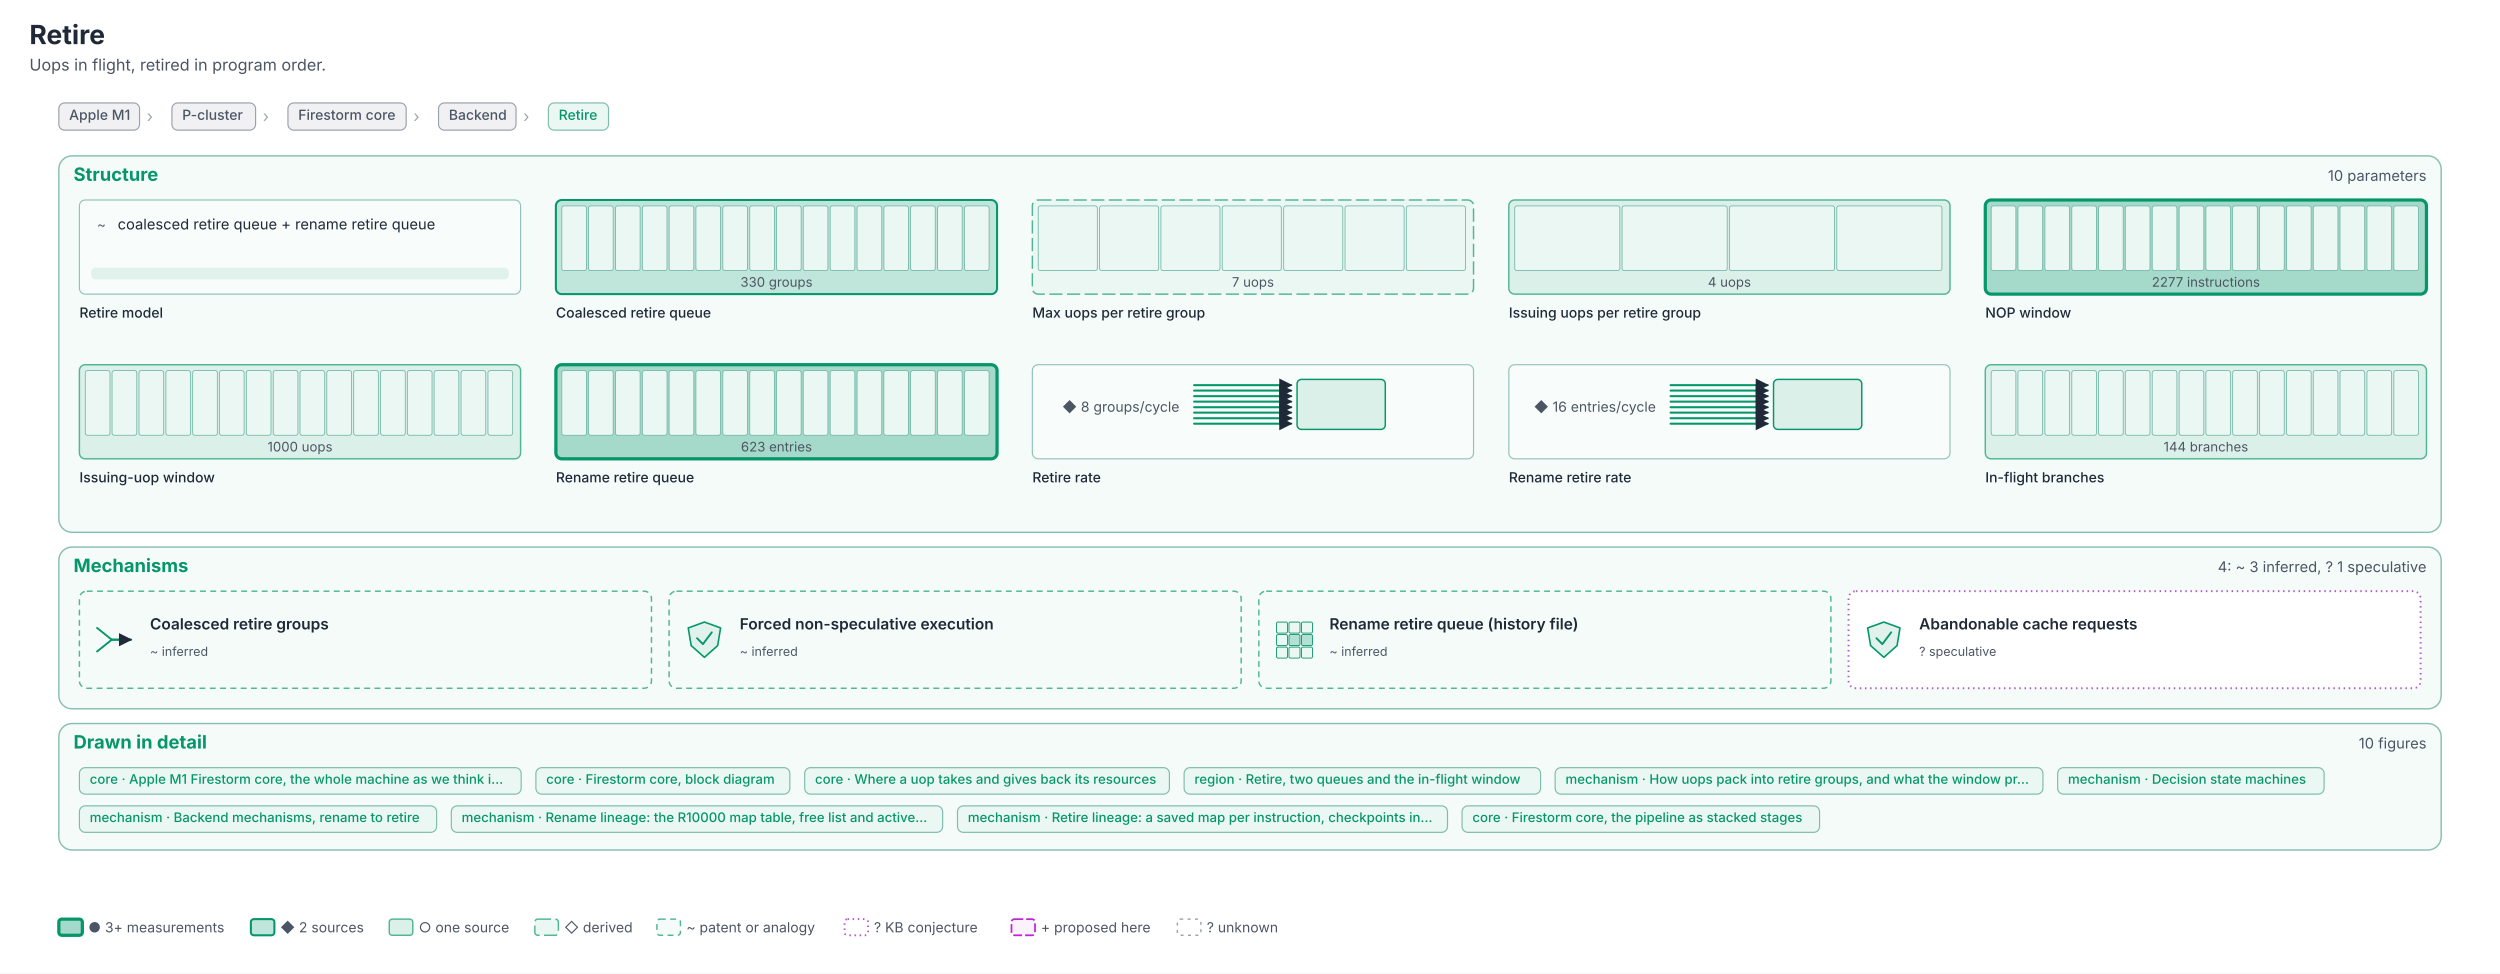
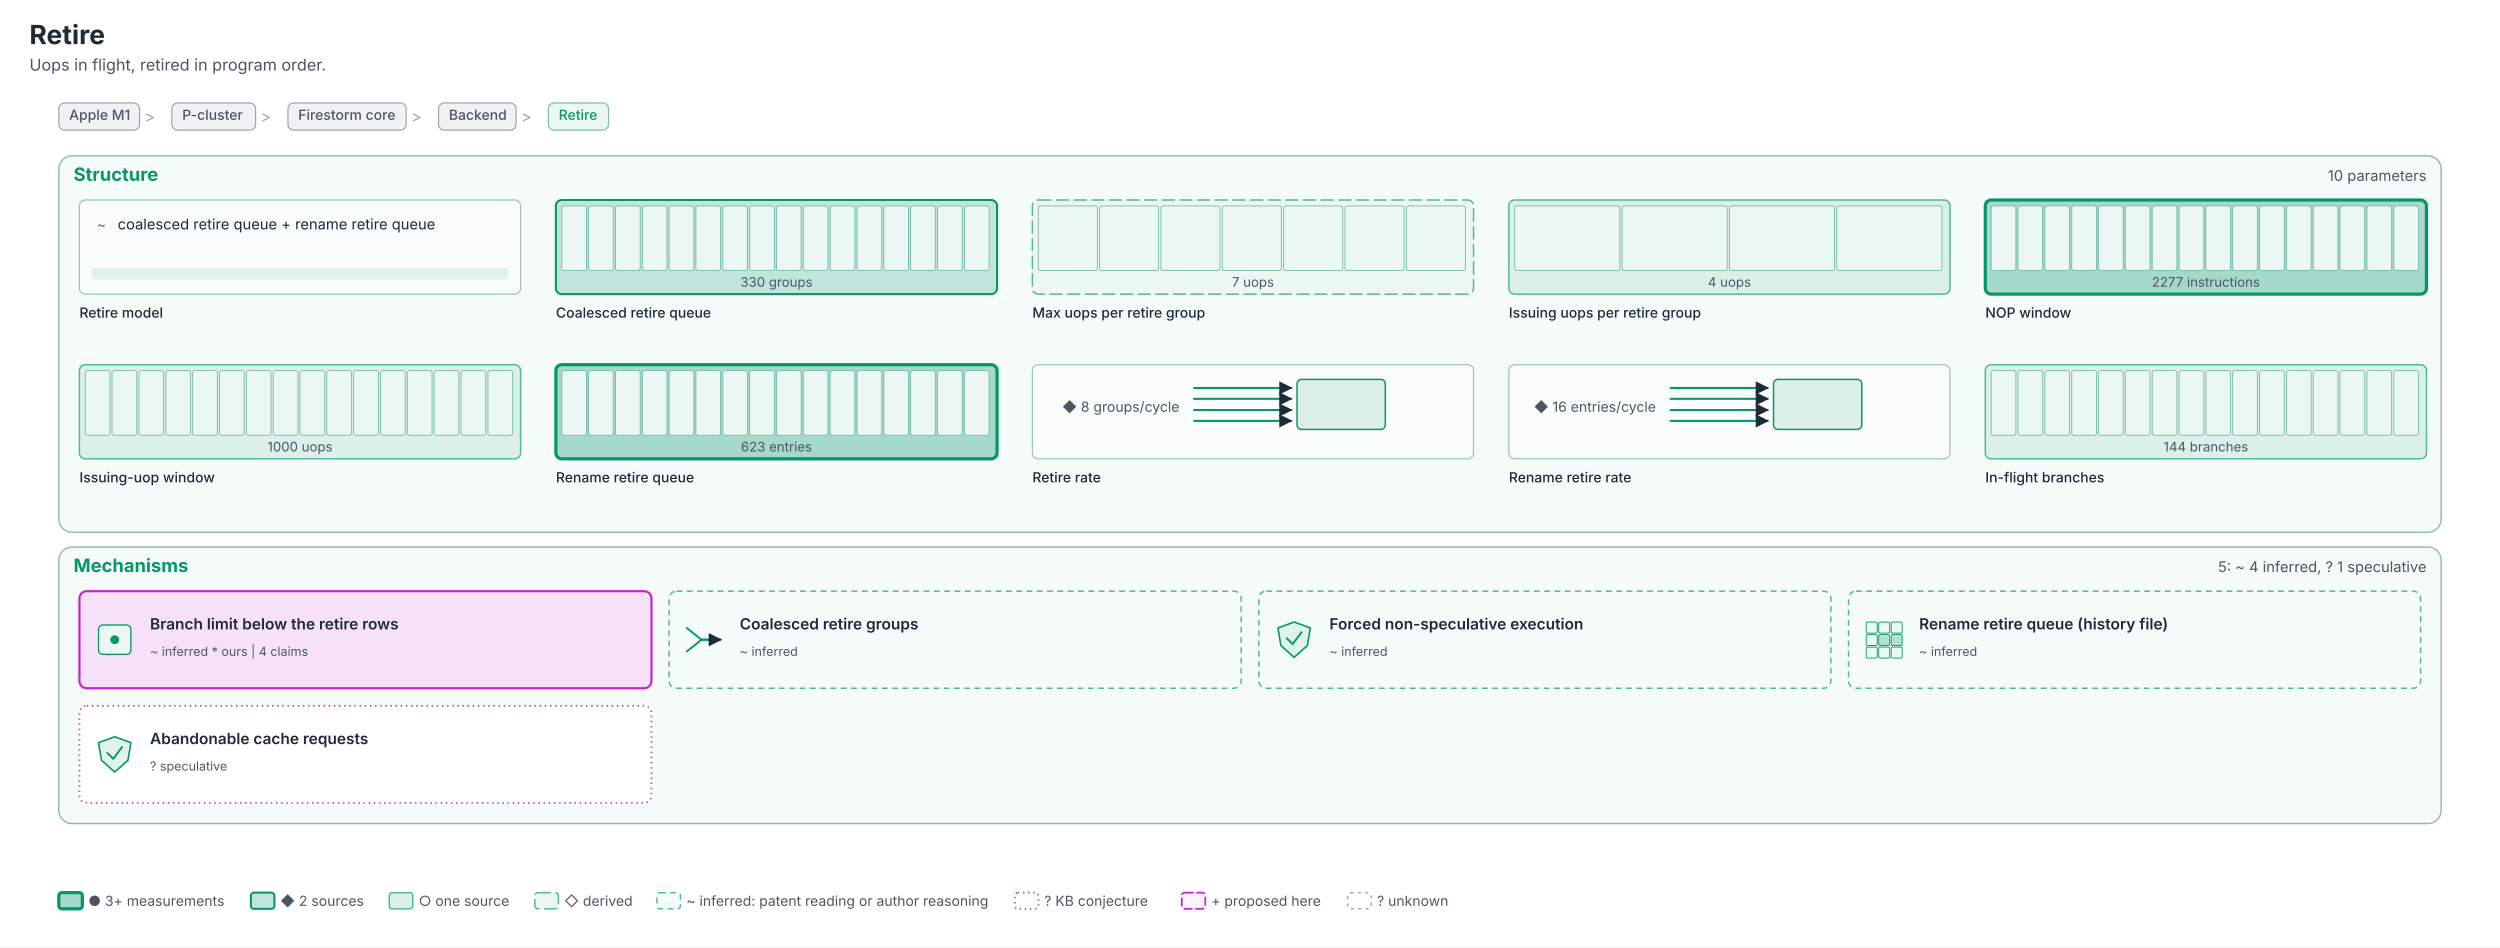
- <svg xmlns="http://www.w3.org/2000/svg" viewBox="0 0 1700 662" width="1700" height="662" role="img" aria-label="Retire" font-family="Inter, 'Helvetica Neue', Arial, sans-serif" data-kinds="structure">
+ <svg xmlns="http://www.w3.org/2000/svg" viewBox="0 0 1700 644" width="1700" height="644" role="img" aria-label="Retire" font-family="Inter, 'Helvetica Neue', Arial, sans-serif" data-kinds="structure">
  <defs>
    <marker id="arrow" viewBox="0 0 10 10" refX="9" refY="5" markerWidth="9" markerHeight="9" markerUnits="userSpaceOnUse" orient="auto-start-reverse">
      <path d="M0,0 L10,5 L0,10 z" fill="#1f2937" />
    </marker>
    <marker id="arrowrev" viewBox="0 0 10 10" refX="1" refY="5" markerWidth="9" markerHeight="9" markerUnits="userSpaceOnUse" orient="auto-start-reverse">
      <path d="M10,0 L0,5 L10,10 z" fill="#1f2937" />
    </marker>
  </defs>
-   <rect x="0" y="0" width="1700" height="662" fill="#ffffff" />
+   <rect x="0" y="0" width="1700" height="644" fill="#ffffff" />
  <text x="20" y="30" font-family="Inter, 'Helvetica Neue', Arial, sans-serif" font-size="18" font-weight="700" fill="#1f2937">Retire</text>
  <text x="20" y="48" font-family="Inter, 'Helvetica Neue', Arial, sans-serif" font-size="11" fill="#4b5563">Uops in flight, retired in program order.</text>
  <rect x="40.0" y="106.0" width="1620.0" height="256.0" rx="9" fill="#f5fbf9" stroke="#8abfb3" stroke-width="1" />
  <text x="50.0" y="123.0" font-family="Inter, 'Helvetica Neue', Arial, sans-serif" font-size="12.5" font-weight="700" fill="#059669" text-anchor="start">Structure</text>
  <text x="1650.0" y="123.0" font-family="Inter, 'Helvetica Neue', Arial, sans-serif" font-size="10" font-weight="400" fill="#4b5563" text-anchor="end">10 parameters</text>
-   <rect x="40.0" y="372.0" width="1620.0" height="110.0" rx="9" fill="#f5fbf9" stroke="#8abfb3" stroke-width="1" />
+   <rect x="40.0" y="372.0" width="1620.0" height="188.0" rx="9" fill="#f5fbf9" stroke="#8abfb3" stroke-width="1" />
  <text x="50.0" y="389.0" font-family="Inter, 'Helvetica Neue', Arial, sans-serif" font-size="12.5" font-weight="700" fill="#059669" text-anchor="start">Mechanisms</text>
-   <text x="1650.0" y="389.0" font-family="Inter, 'Helvetica Neue', Arial, sans-serif" font-size="10" font-weight="400" fill="#4b5563" text-anchor="end">4: ~ 3 inferred, ? 1 speculative</text>
-   <rect x="40.0" y="492.0" width="1620.0" height="86.0" rx="9" fill="#f5fbf9" stroke="#8abfb3" stroke-width="1" />
-   <text x="50.0" y="509.0" font-family="Inter, 'Helvetica Neue', Arial, sans-serif" font-size="12.5" font-weight="700" fill="#059669" text-anchor="start">Drawn in detail</text>
-   <text x="1650.0" y="509.0" font-family="Inter, 'Helvetica Neue', Arial, sans-serif" font-size="10" font-weight="400" fill="#4b5563" text-anchor="end">10 figures</text>
+   <text x="1650.0" y="389.0" font-family="Inter, 'Helvetica Neue', Arial, sans-serif" font-size="10" font-weight="400" fill="#4b5563" text-anchor="end">5: ~ 4 inferred, ? 1 speculative</text>
  <rect x="40.0" y="70.0" width="54.9" height="18.5" rx="4" fill="#f1f1f3" stroke="#9ba2ab" stroke-width="0.8" />
  <rect x="116.9" y="70.0" width="56.9" height="18.5" rx="4" fill="#f1f1f3" stroke="#9ba2ab" stroke-width="0.8" />
  <rect x="195.8" y="70.0" width="80.4" height="18.5" rx="4" fill="#f1f1f3" stroke="#9ba2ab" stroke-width="0.8" />
  <rect x="298.2" y="70.0" width="52.7" height="18.5" rx="4" fill="#f1f1f3" stroke="#9ba2ab" stroke-width="0.8" />
  <rect x="372.9" y="70.0" width="40.9" height="18.5" rx="4" fill="#ebf7f3" stroke="#7fbcad" stroke-width="0.8" />
  <rect x="54.0" y="136.0" width="300.0" height="64.0" rx="4" fill="#f8fcfa" stroke="#94c2b9" stroke-width="0.8" />
  <rect x="62.0" y="182.0" width="284.0" height="8.0" rx="3" fill="#e1f2ed" stroke="none" stroke-width="1" />
  <rect x="378.0" y="136.0" width="300.0" height="64.0" rx="4" fill="#c0e5da" stroke="#059669" stroke-width="1.4" />
  <rect x="382.0" y="140.0" width="16.8" height="44.0" rx="1.5" fill="#ebf7f3" stroke="#75b9a8" stroke-width="0.6" />
  <rect x="400.2" y="140.0" width="16.8" height="44.0" rx="1.5" fill="#ebf7f3" stroke="#75b9a8" stroke-width="0.6" />
  <rect x="418.5" y="140.0" width="16.8" height="44.0" rx="1.5" fill="#ebf7f3" stroke="#75b9a8" stroke-width="0.6" />
  <rect x="436.8" y="140.0" width="16.8" height="44.0" rx="1.5" fill="#ebf7f3" stroke="#75b9a8" stroke-width="0.6" />
  <rect x="455.0" y="140.0" width="16.8" height="44.0" rx="1.5" fill="#ebf7f3" stroke="#75b9a8" stroke-width="0.6" />
  <rect x="473.2" y="140.0" width="16.8" height="44.0" rx="1.5" fill="#ebf7f3" stroke="#75b9a8" stroke-width="0.6" />
  <rect x="491.5" y="140.0" width="16.8" height="44.0" rx="1.5" fill="#ebf7f3" stroke="#75b9a8" stroke-width="0.6" />
  <rect x="509.8" y="140.0" width="16.8" height="44.0" rx="1.5" fill="#ebf7f3" stroke="#75b9a8" stroke-width="0.6" />
  <rect x="528.0" y="140.0" width="16.8" height="44.0" rx="1.5" fill="#ebf7f3" stroke="#75b9a8" stroke-width="0.6" />
  <rect x="546.2" y="140.0" width="16.8" height="44.0" rx="1.5" fill="#ebf7f3" stroke="#75b9a8" stroke-width="0.6" />
  <rect x="564.5" y="140.0" width="16.8" height="44.0" rx="1.5" fill="#ebf7f3" stroke="#75b9a8" stroke-width="0.6" />
  <rect x="582.8" y="140.0" width="16.8" height="44.0" rx="1.5" fill="#ebf7f3" stroke="#75b9a8" stroke-width="0.6" />
  <rect x="601.0" y="140.0" width="16.8" height="44.0" rx="1.5" fill="#ebf7f3" stroke="#75b9a8" stroke-width="0.6" />
  <rect x="619.2" y="140.0" width="16.8" height="44.0" rx="1.5" fill="#ebf7f3" stroke="#75b9a8" stroke-width="0.6" />
  <rect x="637.5" y="140.0" width="16.8" height="44.0" rx="1.5" fill="#ebf7f3" stroke="#75b9a8" stroke-width="0.6" />
  <rect x="655.8" y="140.0" width="16.8" height="44.0" rx="1.5" fill="#ebf7f3" stroke="#75b9a8" stroke-width="0.6" />
  <rect x="702.0" y="136.0" width="300.0" height="64.0" rx="4" fill="#ebf7f3" stroke="#50b696" stroke-width="1" stroke-dasharray="9 3" />
  <rect x="706.0" y="140.0" width="40.2" height="44.0" rx="1.5" fill="#ebf7f3" stroke="#75b9a8" stroke-width="0.6" />
  <rect x="747.7" y="140.0" width="40.2" height="44.0" rx="1.5" fill="#ebf7f3" stroke="#75b9a8" stroke-width="0.6" />
  <rect x="789.4" y="140.0" width="40.2" height="44.0" rx="1.5" fill="#ebf7f3" stroke="#75b9a8" stroke-width="0.6" />
  <rect x="831.1" y="140.0" width="40.2" height="44.0" rx="1.5" fill="#ebf7f3" stroke="#75b9a8" stroke-width="0.6" />
  <rect x="872.9" y="140.0" width="40.2" height="44.0" rx="1.5" fill="#ebf7f3" stroke="#75b9a8" stroke-width="0.6" />
  <rect x="914.6" y="140.0" width="40.2" height="44.0" rx="1.5" fill="#ebf7f3" stroke="#75b9a8" stroke-width="0.6" />
  <rect x="956.3" y="140.0" width="40.2" height="44.0" rx="1.5" fill="#ebf7f3" stroke="#75b9a8" stroke-width="0.6" />
  <rect x="1026.0" y="136.0" width="300.0" height="64.0" rx="4" fill="#dcf0ea" stroke="#50b696" stroke-width="1" />
  <rect x="1030.0" y="140.0" width="71.5" height="44.0" rx="1.5" fill="#ebf7f3" stroke="#75b9a8" stroke-width="0.6" />
  <rect x="1103.0" y="140.0" width="71.5" height="44.0" rx="1.5" fill="#ebf7f3" stroke="#75b9a8" stroke-width="0.6" />
  <rect x="1176.0" y="140.0" width="71.5" height="44.0" rx="1.5" fill="#ebf7f3" stroke="#75b9a8" stroke-width="0.6" />
  <rect x="1249.0" y="140.0" width="71.5" height="44.0" rx="1.5" fill="#ebf7f3" stroke="#75b9a8" stroke-width="0.6" />
  <rect x="1350.0" y="136.0" width="300.0" height="64.0" rx="4" fill="#a5d9c9" stroke="#059669" stroke-width="2.2" />
  <rect x="1354.0" y="140.0" width="16.8" height="44.0" rx="1.5" fill="#ebf7f3" stroke="#75b9a8" stroke-width="0.6" />
  <rect x="1372.2" y="140.0" width="16.8" height="44.0" rx="1.5" fill="#ebf7f3" stroke="#75b9a8" stroke-width="0.6" />
  <rect x="1390.5" y="140.0" width="16.8" height="44.0" rx="1.5" fill="#ebf7f3" stroke="#75b9a8" stroke-width="0.6" />
  <rect x="1408.8" y="140.0" width="16.8" height="44.0" rx="1.5" fill="#ebf7f3" stroke="#75b9a8" stroke-width="0.6" />
  <rect x="1427.0" y="140.0" width="16.8" height="44.0" rx="1.5" fill="#ebf7f3" stroke="#75b9a8" stroke-width="0.6" />
  <rect x="1445.2" y="140.0" width="16.8" height="44.0" rx="1.5" fill="#ebf7f3" stroke="#75b9a8" stroke-width="0.6" />
  <rect x="1463.5" y="140.0" width="16.8" height="44.0" rx="1.5" fill="#ebf7f3" stroke="#75b9a8" stroke-width="0.6" />
  <rect x="1481.8" y="140.0" width="16.8" height="44.0" rx="1.5" fill="#ebf7f3" stroke="#75b9a8" stroke-width="0.6" />
  <rect x="1500.0" y="140.0" width="16.8" height="44.0" rx="1.5" fill="#ebf7f3" stroke="#75b9a8" stroke-width="0.6" />
  <rect x="1518.2" y="140.0" width="16.8" height="44.0" rx="1.5" fill="#ebf7f3" stroke="#75b9a8" stroke-width="0.6" />
  <rect x="1536.5" y="140.0" width="16.8" height="44.0" rx="1.5" fill="#ebf7f3" stroke="#75b9a8" stroke-width="0.6" />
  <rect x="1554.8" y="140.0" width="16.8" height="44.0" rx="1.5" fill="#ebf7f3" stroke="#75b9a8" stroke-width="0.6" />
  <rect x="1573.0" y="140.0" width="16.8" height="44.0" rx="1.5" fill="#ebf7f3" stroke="#75b9a8" stroke-width="0.6" />
  <rect x="1591.2" y="140.0" width="16.8" height="44.0" rx="1.5" fill="#ebf7f3" stroke="#75b9a8" stroke-width="0.6" />
  <rect x="1609.5" y="140.0" width="16.8" height="44.0" rx="1.5" fill="#ebf7f3" stroke="#75b9a8" stroke-width="0.6" />
  <rect x="1627.8" y="140.0" width="16.8" height="44.0" rx="1.5" fill="#ebf7f3" stroke="#75b9a8" stroke-width="0.6" />
  <rect x="54.0" y="248.0" width="300.0" height="64.0" rx="4" fill="#dcf0ea" stroke="#50b696" stroke-width="1" />
  <rect x="58.0" y="252.0" width="16.8" height="44.0" rx="1.5" fill="#ebf7f3" stroke="#75b9a8" stroke-width="0.6" />
  <rect x="76.2" y="252.0" width="16.8" height="44.0" rx="1.5" fill="#ebf7f3" stroke="#75b9a8" stroke-width="0.6" />
  <rect x="94.5" y="252.0" width="16.8" height="44.0" rx="1.5" fill="#ebf7f3" stroke="#75b9a8" stroke-width="0.6" />
  <rect x="112.8" y="252.0" width="16.8" height="44.0" rx="1.5" fill="#ebf7f3" stroke="#75b9a8" stroke-width="0.6" />
  <rect x="131.0" y="252.0" width="16.8" height="44.0" rx="1.5" fill="#ebf7f3" stroke="#75b9a8" stroke-width="0.6" />
  <rect x="149.2" y="252.0" width="16.8" height="44.0" rx="1.5" fill="#ebf7f3" stroke="#75b9a8" stroke-width="0.6" />
  <rect x="167.5" y="252.0" width="16.8" height="44.0" rx="1.5" fill="#ebf7f3" stroke="#75b9a8" stroke-width="0.6" />
  <rect x="185.8" y="252.0" width="16.8" height="44.0" rx="1.5" fill="#ebf7f3" stroke="#75b9a8" stroke-width="0.6" />
  <rect x="204.0" y="252.0" width="16.8" height="44.0" rx="1.5" fill="#ebf7f3" stroke="#75b9a8" stroke-width="0.6" />
  <rect x="222.2" y="252.0" width="16.8" height="44.0" rx="1.5" fill="#ebf7f3" stroke="#75b9a8" stroke-width="0.6" />
  <rect x="240.5" y="252.0" width="16.8" height="44.0" rx="1.5" fill="#ebf7f3" stroke="#75b9a8" stroke-width="0.6" />
  <rect x="258.8" y="252.0" width="16.8" height="44.0" rx="1.5" fill="#ebf7f3" stroke="#75b9a8" stroke-width="0.6" />
  <rect x="277.0" y="252.0" width="16.8" height="44.0" rx="1.5" fill="#ebf7f3" stroke="#75b9a8" stroke-width="0.6" />
  <rect x="295.2" y="252.0" width="16.8" height="44.0" rx="1.5" fill="#ebf7f3" stroke="#75b9a8" stroke-width="0.6" />
  <rect x="313.5" y="252.0" width="16.8" height="44.0" rx="1.5" fill="#ebf7f3" stroke="#75b9a8" stroke-width="0.6" />
  <rect x="331.8" y="252.0" width="16.8" height="44.0" rx="1.5" fill="#ebf7f3" stroke="#75b9a8" stroke-width="0.6" />
  <rect x="378.0" y="248.0" width="300.0" height="64.0" rx="4" fill="#a5d9c9" stroke="#059669" stroke-width="2.2" />
  <rect x="382.0" y="252.0" width="16.8" height="44.0" rx="1.5" fill="#ebf7f3" stroke="#75b9a8" stroke-width="0.6" />
  <rect x="400.2" y="252.0" width="16.8" height="44.0" rx="1.5" fill="#ebf7f3" stroke="#75b9a8" stroke-width="0.6" />
  <rect x="418.5" y="252.0" width="16.8" height="44.0" rx="1.5" fill="#ebf7f3" stroke="#75b9a8" stroke-width="0.6" />
  <rect x="436.8" y="252.0" width="16.8" height="44.0" rx="1.5" fill="#ebf7f3" stroke="#75b9a8" stroke-width="0.6" />
  <rect x="455.0" y="252.0" width="16.8" height="44.0" rx="1.5" fill="#ebf7f3" stroke="#75b9a8" stroke-width="0.6" />
  <rect x="473.2" y="252.0" width="16.8" height="44.0" rx="1.5" fill="#ebf7f3" stroke="#75b9a8" stroke-width="0.6" />
  <rect x="491.5" y="252.0" width="16.8" height="44.0" rx="1.5" fill="#ebf7f3" stroke="#75b9a8" stroke-width="0.6" />
  <rect x="509.8" y="252.0" width="16.8" height="44.0" rx="1.5" fill="#ebf7f3" stroke="#75b9a8" stroke-width="0.6" />
  <rect x="528.0" y="252.0" width="16.8" height="44.0" rx="1.5" fill="#ebf7f3" stroke="#75b9a8" stroke-width="0.6" />
  <rect x="546.2" y="252.0" width="16.8" height="44.0" rx="1.5" fill="#ebf7f3" stroke="#75b9a8" stroke-width="0.6" />
  <rect x="564.5" y="252.0" width="16.8" height="44.0" rx="1.5" fill="#ebf7f3" stroke="#75b9a8" stroke-width="0.6" />
  <rect x="582.8" y="252.0" width="16.8" height="44.0" rx="1.5" fill="#ebf7f3" stroke="#75b9a8" stroke-width="0.6" />
  <rect x="601.0" y="252.0" width="16.8" height="44.0" rx="1.5" fill="#ebf7f3" stroke="#75b9a8" stroke-width="0.6" />
  <rect x="619.2" y="252.0" width="16.8" height="44.0" rx="1.5" fill="#ebf7f3" stroke="#75b9a8" stroke-width="0.6" />
  <rect x="637.5" y="252.0" width="16.8" height="44.0" rx="1.5" fill="#ebf7f3" stroke="#75b9a8" stroke-width="0.6" />
  <rect x="655.8" y="252.0" width="16.8" height="44.0" rx="1.5" fill="#ebf7f3" stroke="#75b9a8" stroke-width="0.6" />
  <rect x="702.0" y="248.0" width="300.0" height="64.0" rx="4" fill="#f8fcfa" stroke="#94c2b9" stroke-width="0.8" />
  <rect x="882.0" y="258.0" width="60.0" height="34.0" rx="3" fill="#dcf0ea" stroke="#059669" stroke-width="1" />
-   <polyline points="812.0,261.9 878.0,261.9" fill="none" stroke="#059669" stroke-width="1.4" marker-end="url(#arrow)" stroke-linejoin="round" stroke-linecap="round" />
-   <polyline points="812.0,265.6 878.0,265.6" fill="none" stroke="#059669" stroke-width="1.4" marker-end="url(#arrow)" stroke-linejoin="round" stroke-linecap="round" />
-   <polyline points="812.0,269.4 878.0,269.4" fill="none" stroke="#059669" stroke-width="1.4" marker-end="url(#arrow)" stroke-linejoin="round" stroke-linecap="round" />
-   <polyline points="812.0,273.1 878.0,273.1" fill="none" stroke="#059669" stroke-width="1.4" marker-end="url(#arrow)" stroke-linejoin="round" stroke-linecap="round" />
-   <polyline points="812.0,276.9 878.0,276.9" fill="none" stroke="#059669" stroke-width="1.4" marker-end="url(#arrow)" stroke-linejoin="round" stroke-linecap="round" />
-   <polyline points="812.0,280.6 878.0,280.6" fill="none" stroke="#059669" stroke-width="1.4" marker-end="url(#arrow)" stroke-linejoin="round" stroke-linecap="round" />
-   <polyline points="812.0,284.4 878.0,284.4" fill="none" stroke="#059669" stroke-width="1.4" marker-end="url(#arrow)" stroke-linejoin="round" stroke-linecap="round" />
-   <polyline points="812.0,288.1 878.0,288.1" fill="none" stroke="#059669" stroke-width="1.4" marker-end="url(#arrow)" stroke-linejoin="round" stroke-linecap="round" />
+   <polyline points="812.0,263.8 878.0,263.8" fill="none" stroke="#059669" stroke-width="1.4" marker-end="url(#arrow)" stroke-linejoin="round" stroke-linecap="round" />
+   <polyline points="812.0,271.2 878.0,271.2" fill="none" stroke="#059669" stroke-width="1.4" marker-end="url(#arrow)" stroke-linejoin="round" stroke-linecap="round" />
+   <polyline points="812.0,278.8 878.0,278.8" fill="none" stroke="#059669" stroke-width="1.4" marker-end="url(#arrow)" stroke-linejoin="round" stroke-linecap="round" />
+   <polyline points="812.0,286.2 878.0,286.2" fill="none" stroke="#059669" stroke-width="1.4" marker-end="url(#arrow)" stroke-linejoin="round" stroke-linecap="round" />
  <rect x="1026.0" y="248.0" width="300.0" height="64.0" rx="4" fill="#f8fcfa" stroke="#94c2b9" stroke-width="0.8" />
  <rect x="1206.0" y="258.0" width="60.0" height="34.0" rx="3" fill="#dcf0ea" stroke="#059669" stroke-width="1" />
-   <polyline points="1136.0,261.9 1202.0,261.9" fill="none" stroke="#059669" stroke-width="1.4" marker-end="url(#arrow)" stroke-linejoin="round" stroke-linecap="round" />
-   <polyline points="1136.0,265.6 1202.0,265.6" fill="none" stroke="#059669" stroke-width="1.4" marker-end="url(#arrow)" stroke-linejoin="round" stroke-linecap="round" />
-   <polyline points="1136.0,269.4 1202.0,269.4" fill="none" stroke="#059669" stroke-width="1.4" marker-end="url(#arrow)" stroke-linejoin="round" stroke-linecap="round" />
-   <polyline points="1136.0,273.1 1202.0,273.1" fill="none" stroke="#059669" stroke-width="1.4" marker-end="url(#arrow)" stroke-linejoin="round" stroke-linecap="round" />
-   <polyline points="1136.0,276.9 1202.0,276.9" fill="none" stroke="#059669" stroke-width="1.4" marker-end="url(#arrow)" stroke-linejoin="round" stroke-linecap="round" />
-   <polyline points="1136.0,280.6 1202.0,280.6" fill="none" stroke="#059669" stroke-width="1.4" marker-end="url(#arrow)" stroke-linejoin="round" stroke-linecap="round" />
-   <polyline points="1136.0,284.4 1202.0,284.4" fill="none" stroke="#059669" stroke-width="1.4" marker-end="url(#arrow)" stroke-linejoin="round" stroke-linecap="round" />
-   <polyline points="1136.0,288.1 1202.0,288.1" fill="none" stroke="#059669" stroke-width="1.4" marker-end="url(#arrow)" stroke-linejoin="round" stroke-linecap="round" />
+   <polyline points="1136.0,263.8 1202.0,263.8" fill="none" stroke="#059669" stroke-width="1.4" marker-end="url(#arrow)" stroke-linejoin="round" stroke-linecap="round" />
+   <polyline points="1136.0,271.2 1202.0,271.2" fill="none" stroke="#059669" stroke-width="1.4" marker-end="url(#arrow)" stroke-linejoin="round" stroke-linecap="round" />
+   <polyline points="1136.0,278.8 1202.0,278.8" fill="none" stroke="#059669" stroke-width="1.4" marker-end="url(#arrow)" stroke-linejoin="round" stroke-linecap="round" />
+   <polyline points="1136.0,286.2 1202.0,286.2" fill="none" stroke="#059669" stroke-width="1.4" marker-end="url(#arrow)" stroke-linejoin="round" stroke-linecap="round" />
  <rect x="1350.0" y="248.0" width="300.0" height="64.0" rx="4" fill="#dcf0ea" stroke="#50b696" stroke-width="1" />
  <rect x="1354.0" y="252.0" width="16.8" height="44.0" rx="1.5" fill="#ebf7f3" stroke="#75b9a8" stroke-width="0.6" />
  <rect x="1372.2" y="252.0" width="16.8" height="44.0" rx="1.5" fill="#ebf7f3" stroke="#75b9a8" stroke-width="0.6" />
  <rect x="1390.5" y="252.0" width="16.8" height="44.0" rx="1.5" fill="#ebf7f3" stroke="#75b9a8" stroke-width="0.6" />
  <rect x="1408.8" y="252.0" width="16.8" height="44.0" rx="1.5" fill="#ebf7f3" stroke="#75b9a8" stroke-width="0.6" />
  <rect x="1427.0" y="252.0" width="16.8" height="44.0" rx="1.5" fill="#ebf7f3" stroke="#75b9a8" stroke-width="0.6" />
  <rect x="1445.2" y="252.0" width="16.8" height="44.0" rx="1.5" fill="#ebf7f3" stroke="#75b9a8" stroke-width="0.6" />
  <rect x="1463.5" y="252.0" width="16.8" height="44.0" rx="1.5" fill="#ebf7f3" stroke="#75b9a8" stroke-width="0.6" />
  <rect x="1481.8" y="252.0" width="16.8" height="44.0" rx="1.5" fill="#ebf7f3" stroke="#75b9a8" stroke-width="0.6" />
  <rect x="1500.0" y="252.0" width="16.8" height="44.0" rx="1.5" fill="#ebf7f3" stroke="#75b9a8" stroke-width="0.6" />
  <rect x="1518.2" y="252.0" width="16.8" height="44.0" rx="1.5" fill="#ebf7f3" stroke="#75b9a8" stroke-width="0.6" />
  <rect x="1536.5" y="252.0" width="16.8" height="44.0" rx="1.5" fill="#ebf7f3" stroke="#75b9a8" stroke-width="0.6" />
  <rect x="1554.8" y="252.0" width="16.8" height="44.0" rx="1.5" fill="#ebf7f3" stroke="#75b9a8" stroke-width="0.6" />
  <rect x="1573.0" y="252.0" width="16.8" height="44.0" rx="1.5" fill="#ebf7f3" stroke="#75b9a8" stroke-width="0.6" />
  <rect x="1591.2" y="252.0" width="16.8" height="44.0" rx="1.5" fill="#ebf7f3" stroke="#75b9a8" stroke-width="0.6" />
  <rect x="1609.5" y="252.0" width="16.8" height="44.0" rx="1.5" fill="#ebf7f3" stroke="#75b9a8" stroke-width="0.6" />
  <rect x="1627.8" y="252.0" width="16.8" height="44.0" rx="1.5" fill="#ebf7f3" stroke="#75b9a8" stroke-width="0.6" />
-   <rect x="54.0" y="402.0" width="389.0" height="66.0" rx="5" fill="#f5fbf9" stroke="#50b696" stroke-width="1" stroke-dasharray="4 3" />
-   <polyline points="66.0,427.0 76.0,435.0" fill="none" stroke="#059669" stroke-width="1.3" stroke-linejoin="round" stroke-linecap="round" />
-   <polyline points="66.0,443.0 76.0,435.0" fill="none" stroke="#059669" stroke-width="1.3" stroke-linejoin="round" stroke-linecap="round" />
-   <polyline points="76.0,435.0 89.0,435.0" fill="none" stroke="#059669" stroke-width="1.6" marker-end="url(#arrow)" stroke-linejoin="round" stroke-linecap="round" />
+   <rect x="54.0" y="402.0" width="389.0" height="66.0" rx="5" fill="#f6e1f9" stroke="#c026d3" stroke-width="1.5" />
+   <rect x="67.0" y="425.0" width="22.0" height="20.0" rx="3" fill="#ebf7f3" stroke="#059669" stroke-width="0.9" />
+   <circle cx="78.0" cy="435.0" r="3" fill="#059669" stroke="none" stroke-width="1" />
  <rect x="455.0" y="402.0" width="389.0" height="66.0" rx="5" fill="#f5fbf9" stroke="#50b696" stroke-width="1" stroke-dasharray="4 3" />
-   <polygon points="479.0,423.0 490.0,427.0 488.0,439.0 479.0,447.0 470.0,439.0 468.0,427.0" fill="#e1f2ed" stroke="#059669" stroke-width="1.1" stroke-linejoin="round" stroke-linecap="round" />
-   <polyline points="474.0,434.0 478.0,438.0 484.0,430.0" fill="none" stroke="#059669" stroke-width="1.3" stroke-linejoin="round" stroke-linecap="round" />
+   <polyline points="467.0,427.0 477.0,435.0" fill="none" stroke="#059669" stroke-width="1.3" stroke-linejoin="round" stroke-linecap="round" />
+   <polyline points="467.0,443.0 477.0,435.0" fill="none" stroke="#059669" stroke-width="1.3" stroke-linejoin="round" stroke-linecap="round" />
+   <polyline points="477.0,435.0 490.0,435.0" fill="none" stroke="#059669" stroke-width="1.6" marker-end="url(#arrow)" stroke-linejoin="round" stroke-linecap="round" />
  <rect x="856.0" y="402.0" width="389.0" height="66.0" rx="5" fill="#f5fbf9" stroke="#50b696" stroke-width="1" stroke-dasharray="4 3" />
-   <rect x="868.0" y="423.0" width="7.5" height="7.5" rx="1" fill="#ebf7f3" stroke="#059669" stroke-width="0.6" />
-   <rect x="876.5" y="423.0" width="7.5" height="7.5" rx="1" fill="#ebf7f3" stroke="#059669" stroke-width="0.6" />
-   <rect x="885.0" y="423.0" width="7.5" height="7.5" rx="1" fill="#ebf7f3" stroke="#059669" stroke-width="0.6" />
-   <rect x="868.0" y="431.5" width="7.5" height="7.5" rx="1" fill="#ebf7f3" stroke="#059669" stroke-width="0.6" />
-   <rect x="876.5" y="431.5" width="7.5" height="7.5" rx="1" fill="#b4e0d2" stroke="#059669" stroke-width="0.6" />
-   <rect x="885.0" y="431.5" width="7.5" height="7.5" rx="1" fill="#b4e0d2" stroke="#059669" stroke-width="0.6" />
-   <rect x="868.0" y="440.0" width="7.5" height="7.5" rx="1" fill="#ebf7f3" stroke="#059669" stroke-width="0.6" />
-   <rect x="876.5" y="440.0" width="7.5" height="7.5" rx="1" fill="#ebf7f3" stroke="#059669" stroke-width="0.6" />
-   <rect x="885.0" y="440.0" width="7.5" height="7.5" rx="1" fill="#ebf7f3" stroke="#059669" stroke-width="0.6" />
-   <rect x="1257.0" y="402.0" width="389.0" height="66.0" rx="5" fill="#ffffff" stroke="#b258c5" stroke-width="1.3" stroke-dasharray="1 2.5" />
-   <polygon points="1281.0,423.0 1292.0,427.0 1290.0,439.0 1281.0,447.0 1272.0,439.0 1270.0,427.0" fill="#e1f2ed" stroke="#059669" stroke-width="1.1" stroke-linejoin="round" stroke-linecap="round" />
-   <polyline points="1276.0,434.0 1280.0,438.0 1286.0,430.0" fill="none" stroke="#059669" stroke-width="1.3" stroke-linejoin="round" stroke-linecap="round" />
-   <rect x="54.0" y="522.0" width="300.4" height="18.0" rx="4" fill="#ebf7f3" stroke="#7fbcad" stroke-width="0.8" />
-   <rect x="364.4" y="522.0" width="172.7" height="18.0" rx="4" fill="#ebf7f3" stroke="#7fbcad" stroke-width="0.8" />
-   <rect x="547.2" y="522.0" width="248.0" height="18.0" rx="4" fill="#ebf7f3" stroke="#7fbcad" stroke-width="0.8" />
-   <rect x="805.2" y="522.0" width="242.4" height="18.0" rx="4" fill="#ebf7f3" stroke="#7fbcad" stroke-width="0.8" />
-   <rect x="1057.5" y="522.0" width="331.7" height="18.0" rx="4" fill="#ebf7f3" stroke="#7fbcad" stroke-width="0.8" />
-   <rect x="1399.2" y="522.0" width="181.2" height="18.0" rx="4" fill="#ebf7f3" stroke="#7fbcad" stroke-width="0.8" />
-   <rect x="54.0" y="548.0" width="242.9" height="18.0" rx="4" fill="#ebf7f3" stroke="#7fbcad" stroke-width="0.8" />
-   <rect x="306.9" y="548.0" width="334.1" height="18.0" rx="4" fill="#ebf7f3" stroke="#7fbcad" stroke-width="0.8" />
-   <rect x="651.1" y="548.0" width="333.2" height="18.0" rx="4" fill="#ebf7f3" stroke="#7fbcad" stroke-width="0.8" />
-   <rect x="994.2" y="548.0" width="243.1" height="18.0" rx="4" fill="#ebf7f3" stroke="#7fbcad" stroke-width="0.8" />
+   <polygon points="880.0,423.0 891.0,427.0 889.0,439.0 880.0,447.0 871.0,439.0 869.0,427.0" fill="#e1f2ed" stroke="#059669" stroke-width="1.1" stroke-linejoin="round" stroke-linecap="round" />
+   <polyline points="875.0,434.0 879.0,438.0 885.0,430.0" fill="none" stroke="#059669" stroke-width="1.3" stroke-linejoin="round" stroke-linecap="round" />
+   <rect x="1257.0" y="402.0" width="389.0" height="66.0" rx="5" fill="#f5fbf9" stroke="#50b696" stroke-width="1" stroke-dasharray="4 3" />
+   <rect x="1269.0" y="423.0" width="7.5" height="7.5" rx="1" fill="#ebf7f3" stroke="#059669" stroke-width="0.6" />
+   <rect x="1277.5" y="423.0" width="7.5" height="7.5" rx="1" fill="#ebf7f3" stroke="#059669" stroke-width="0.6" />
+   <rect x="1286.0" y="423.0" width="7.5" height="7.5" rx="1" fill="#ebf7f3" stroke="#059669" stroke-width="0.6" />
+   <rect x="1269.0" y="431.5" width="7.5" height="7.5" rx="1" fill="#ebf7f3" stroke="#059669" stroke-width="0.6" />
+   <rect x="1277.5" y="431.5" width="7.5" height="7.5" rx="1" fill="#b4e0d2" stroke="#059669" stroke-width="0.6" />
+   <rect x="1286.0" y="431.5" width="7.5" height="7.5" rx="1" fill="#b4e0d2" stroke="#059669" stroke-width="0.6" />
+   <rect x="1269.0" y="440.0" width="7.5" height="7.5" rx="1" fill="#ebf7f3" stroke="#059669" stroke-width="0.6" />
+   <rect x="1277.5" y="440.0" width="7.5" height="7.5" rx="1" fill="#ebf7f3" stroke="#059669" stroke-width="0.6" />
+   <rect x="1286.0" y="440.0" width="7.5" height="7.5" rx="1" fill="#ebf7f3" stroke="#059669" stroke-width="0.6" />
+   <rect x="54.0" y="480.0" width="389.0" height="66.0" rx="5" fill="#ffffff" stroke="#b258c5" stroke-width="1.3" stroke-dasharray="1 2.5" />
+   <polygon points="78.0,501.0 89.0,505.0 87.0,517.0 78.0,525.0 69.0,517.0 67.0,505.0" fill="#e1f2ed" stroke="#059669" stroke-width="1.1" stroke-linejoin="round" stroke-linecap="round" />
+   <polyline points="73.0,512.0 77.0,516.0 83.0,508.0" fill="none" stroke="#059669" stroke-width="1.3" stroke-linejoin="round" stroke-linecap="round" />
  <text x="47.0" y="81.5" font-family="Inter, 'Helvetica Neue', Arial, sans-serif" font-size="9.5" font-weight="500" fill="#4b5563" text-anchor="start">Apple M1</text>
-   <text x="101.9" y="83.0" font-family="Inter, 'Helvetica Neue', Arial, sans-serif" font-size="11" font-weight="400" fill="#9ca3af" text-anchor="middle">›</text>
+   <text x="101.9" y="83.0" font-family="Inter, 'Helvetica Neue', Arial, sans-serif" font-size="11" font-weight="400" fill="#9ca3af" text-anchor="middle">&gt;</text>
  <text x="123.9" y="81.5" font-family="Inter, 'Helvetica Neue', Arial, sans-serif" font-size="9.5" font-weight="500" fill="#4b5563" text-anchor="start">P-cluster</text>
-   <text x="180.8" y="83.0" font-family="Inter, 'Helvetica Neue', Arial, sans-serif" font-size="11" font-weight="400" fill="#9ca3af" text-anchor="middle">›</text>
+   <text x="180.8" y="83.0" font-family="Inter, 'Helvetica Neue', Arial, sans-serif" font-size="11" font-weight="400" fill="#9ca3af" text-anchor="middle">&gt;</text>
  <text x="202.8" y="81.5" font-family="Inter, 'Helvetica Neue', Arial, sans-serif" font-size="9.5" font-weight="500" fill="#4b5563" text-anchor="start">Firestorm core</text>
-   <text x="283.2" y="83.0" font-family="Inter, 'Helvetica Neue', Arial, sans-serif" font-size="11" font-weight="400" fill="#9ca3af" text-anchor="middle">›</text>
+   <text x="283.2" y="83.0" font-family="Inter, 'Helvetica Neue', Arial, sans-serif" font-size="11" font-weight="400" fill="#9ca3af" text-anchor="middle">&gt;</text>
  <text x="305.2" y="81.5" font-family="Inter, 'Helvetica Neue', Arial, sans-serif" font-size="9.5" font-weight="500" fill="#4b5563" text-anchor="start">Backend</text>
-   <text x="357.9" y="83.0" font-family="Inter, 'Helvetica Neue', Arial, sans-serif" font-size="11" font-weight="400" fill="#9ca3af" text-anchor="middle">›</text>
+   <text x="357.9" y="83.0" font-family="Inter, 'Helvetica Neue', Arial, sans-serif" font-size="11" font-weight="400" fill="#9ca3af" text-anchor="middle">&gt;</text>
  <text x="379.9" y="81.5" font-family="Inter, 'Helvetica Neue', Arial, sans-serif" font-size="9.5" font-weight="500" fill="#059669" text-anchor="start">Retire</text>
  <text x="66.0" y="156.0" font-family="Inter, 'Helvetica Neue', Arial, sans-serif" font-size="9" font-weight="400" fill="#4b5563" text-anchor="start">~</text>
  <text x="80.0" y="156.0" font-family="Inter, 'Helvetica Neue', Arial, sans-serif" font-size="10" font-weight="400" fill="#1f2937" text-anchor="start">coalesced retire queue + rename retire queue</text>
  <text x="54.0" y="216.0" font-family="Inter, 'Helvetica Neue', Arial, sans-serif" font-size="9.5" font-weight="500" fill="#1f2937" text-anchor="start">Retire model</text>
  <text x="528.0" y="195.0" font-family="Inter, 'Helvetica Neue', Arial, sans-serif" font-size="9" font-weight="400" fill="#4b5563" text-anchor="middle">330 groups</text>
  <text x="378.0" y="216.0" font-family="Inter, 'Helvetica Neue', Arial, sans-serif" font-size="9.5" font-weight="500" fill="#1f2937" text-anchor="start">Coalesced retire queue</text>
  <text x="852.0" y="195.0" font-family="Inter, 'Helvetica Neue', Arial, sans-serif" font-size="9" font-weight="400" fill="#4b5563" text-anchor="middle">7 uops</text>
  <text x="702.0" y="216.0" font-family="Inter, 'Helvetica Neue', Arial, sans-serif" font-size="9.5" font-weight="500" fill="#1f2937" text-anchor="start">Max uops per retire group</text>
  <text x="1176.0" y="195.0" font-family="Inter, 'Helvetica Neue', Arial, sans-serif" font-size="9" font-weight="400" fill="#4b5563" text-anchor="middle">4 uops</text>
  <text x="1026.0" y="216.0" font-family="Inter, 'Helvetica Neue', Arial, sans-serif" font-size="9.5" font-weight="500" fill="#1f2937" text-anchor="start">Issuing uops per retire group</text>
  <text x="1500.0" y="195.0" font-family="Inter, 'Helvetica Neue', Arial, sans-serif" font-size="9" font-weight="400" fill="#4b5563" text-anchor="middle">2277 instructions</text>
  <text x="1350.0" y="216.0" font-family="Inter, 'Helvetica Neue', Arial, sans-serif" font-size="9.5" font-weight="500" fill="#1f2937" text-anchor="start">NOP window</text>
  <text x="204.0" y="307.0" font-family="Inter, 'Helvetica Neue', Arial, sans-serif" font-size="9" font-weight="400" fill="#4b5563" text-anchor="middle">1000 uops</text>
  <text x="54.0" y="328.0" font-family="Inter, 'Helvetica Neue', Arial, sans-serif" font-size="9.5" font-weight="500" fill="#1f2937" text-anchor="start">Issuing-uop window</text>
  <text x="528.0" y="307.0" font-family="Inter, 'Helvetica Neue', Arial, sans-serif" font-size="9" font-weight="400" fill="#4b5563" text-anchor="middle">623 entries</text>
  <text x="378.0" y="328.0" font-family="Inter, 'Helvetica Neue', Arial, sans-serif" font-size="9.5" font-weight="500" fill="#1f2937" text-anchor="start">Rename retire queue</text>
  <text x="802.0" y="280.0" font-family="Inter, 'Helvetica Neue', Arial, sans-serif" font-size="9.5" font-weight="400" fill="#4b5563" text-anchor="end">◆ 8 groups/cycle</text>
  <text x="702.0" y="328.0" font-family="Inter, 'Helvetica Neue', Arial, sans-serif" font-size="9.5" font-weight="500" fill="#1f2937" text-anchor="start">Retire rate</text>
  <text x="1126.0" y="280.0" font-family="Inter, 'Helvetica Neue', Arial, sans-serif" font-size="9.5" font-weight="400" fill="#4b5563" text-anchor="end">◆ 16 entries/cycle</text>
  <text x="1026.0" y="328.0" font-family="Inter, 'Helvetica Neue', Arial, sans-serif" font-size="9.5" font-weight="500" fill="#1f2937" text-anchor="start">Rename retire rate</text>
  <text x="1500.0" y="307.0" font-family="Inter, 'Helvetica Neue', Arial, sans-serif" font-size="9" font-weight="400" fill="#4b5563" text-anchor="middle">144 branches</text>
  <text x="1350.0" y="328.0" font-family="Inter, 'Helvetica Neue', Arial, sans-serif" font-size="9.5" font-weight="500" fill="#1f2937" text-anchor="start">In-flight branches</text>
-   <text x="102.0" y="428.0" font-family="Inter, 'Helvetica Neue', Arial, sans-serif" font-size="10.5" font-weight="600" fill="#1f2937" text-anchor="start">Coalesced retire groups</text>
-   <text x="102.0" y="446.0" font-family="Inter, 'Helvetica Neue', Arial, sans-serif" font-size="8.5" font-weight="400" fill="#4b5563" text-anchor="start">~ inferred</text>
-   <text x="503.0" y="428.0" font-family="Inter, 'Helvetica Neue', Arial, sans-serif" font-size="10.5" font-weight="600" fill="#1f2937" text-anchor="start">Forced non-speculative execution</text>
+   <text x="102.0" y="428.0" font-family="Inter, 'Helvetica Neue', Arial, sans-serif" font-size="10.5" font-weight="600" fill="#1f2937" text-anchor="start">Branch limit below the retire rows</text>
+   <text x="102.0" y="446.0" font-family="Inter, 'Helvetica Neue', Arial, sans-serif" font-size="8.5" font-weight="400" fill="#4b5563" text-anchor="start">~ inferred  * ours  |  4 claims</text>
+   <text x="503.0" y="428.0" font-family="Inter, 'Helvetica Neue', Arial, sans-serif" font-size="10.5" font-weight="600" fill="#1f2937" text-anchor="start">Coalesced retire groups</text>
  <text x="503.0" y="446.0" font-family="Inter, 'Helvetica Neue', Arial, sans-serif" font-size="8.5" font-weight="400" fill="#4b5563" text-anchor="start">~ inferred</text>
-   <text x="904.0" y="428.0" font-family="Inter, 'Helvetica Neue', Arial, sans-serif" font-size="10.5" font-weight="600" fill="#1f2937" text-anchor="start">Rename retire queue (history file)</text>
+   <text x="904.0" y="428.0" font-family="Inter, 'Helvetica Neue', Arial, sans-serif" font-size="10.5" font-weight="600" fill="#1f2937" text-anchor="start">Forced non-speculative execution</text>
  <text x="904.0" y="446.0" font-family="Inter, 'Helvetica Neue', Arial, sans-serif" font-size="8.5" font-weight="400" fill="#4b5563" text-anchor="start">~ inferred</text>
-   <text x="1305.0" y="428.0" font-family="Inter, 'Helvetica Neue', Arial, sans-serif" font-size="10.5" font-weight="600" fill="#1f2937" text-anchor="start">Abandonable cache requests</text>
-   <text x="1305.0" y="446.0" font-family="Inter, 'Helvetica Neue', Arial, sans-serif" font-size="8.5" font-weight="400" fill="#4b5563" text-anchor="start">? speculative</text>
-   <text x="61.0" y="533.0" font-family="Inter, 'Helvetica Neue', Arial, sans-serif" font-size="9" font-weight="500" fill="#059669" text-anchor="start">core · Apple M1 Firestorm core, the whole machine as we think i…</text>
-   <text x="371.4" y="533.0" font-family="Inter, 'Helvetica Neue', Arial, sans-serif" font-size="9" font-weight="500" fill="#059669" text-anchor="start">core · Firestorm core, block diagram</text>
-   <text x="554.2" y="533.0" font-family="Inter, 'Helvetica Neue', Arial, sans-serif" font-size="9" font-weight="500" fill="#059669" text-anchor="start">core · Where a uop takes and gives back its resources</text>
-   <text x="812.2" y="533.0" font-family="Inter, 'Helvetica Neue', Arial, sans-serif" font-size="9" font-weight="500" fill="#059669" text-anchor="start">region · Retire, two queues and the in-flight window</text>
-   <text x="1064.5" y="533.0" font-family="Inter, 'Helvetica Neue', Arial, sans-serif" font-size="9" font-weight="500" fill="#059669" text-anchor="start">mechanism · How uops pack into retire groups, and what the window pr…</text>
-   <text x="1406.2" y="533.0" font-family="Inter, 'Helvetica Neue', Arial, sans-serif" font-size="9" font-weight="500" fill="#059669" text-anchor="start">mechanism · Decision state machines</text>
-   <text x="61.0" y="559.0" font-family="Inter, 'Helvetica Neue', Arial, sans-serif" font-size="9" font-weight="500" fill="#059669" text-anchor="start">mechanism · Backend mechanisms, rename to retire</text>
-   <text x="313.9" y="559.0" font-family="Inter, 'Helvetica Neue', Arial, sans-serif" font-size="9" font-weight="500" fill="#059669" text-anchor="start">mechanism · Rename lineage: the R10000 map table, free list and active…</text>
-   <text x="658.1" y="559.0" font-family="Inter, 'Helvetica Neue', Arial, sans-serif" font-size="9" font-weight="500" fill="#059669" text-anchor="start">mechanism · Retire lineage: a saved map per instruction, checkpoints in…</text>
-   <text x="1001.2" y="559.0" font-family="Inter, 'Helvetica Neue', Arial, sans-serif" font-size="9" font-weight="500" fill="#059669" text-anchor="start">core · Firestorm core, the pipeline as stacked stages</text>
-   <rect x="40.0" y="625.0" width="16.0" height="11.0" rx="2" fill="#a5d9c9" stroke="#059669" stroke-width="2.2" />
-   <text x="60.0" y="634.0" font-family="Inter, 'Helvetica Neue', Arial, sans-serif" font-size="9.5" font-weight="400" fill="#4b5563" text-anchor="start">● 3+ measurements</text>
-   <rect x="170.6" y="625.0" width="16.0" height="11.0" rx="2" fill="#c0e5da" stroke="#059669" stroke-width="1.4" />
-   <text x="190.6" y="634.0" font-family="Inter, 'Helvetica Neue', Arial, sans-serif" font-size="9.5" font-weight="400" fill="#4b5563" text-anchor="start">◆ 2 sources</text>
-   <rect x="264.7" y="625.0" width="16.0" height="11.0" rx="2" fill="#dcf0ea" stroke="#50b696" stroke-width="1" />
-   <text x="284.7" y="634.0" font-family="Inter, 'Helvetica Neue', Arial, sans-serif" font-size="9.5" font-weight="400" fill="#4b5563" text-anchor="start">○ one source</text>
-   <rect x="363.7" y="625.0" width="16.0" height="11.0" rx="2" fill="#ebf7f3" stroke="#50b696" stroke-width="1" stroke-dasharray="9 3" />
-   <text x="383.7" y="634.0" font-family="Inter, 'Helvetica Neue', Arial, sans-serif" font-size="9.5" font-weight="400" fill="#4b5563" text-anchor="start">◇ derived</text>
-   <rect x="446.7" y="625.0" width="16.0" height="11.0" rx="2" fill="#f5fbf9" stroke="#50b696" stroke-width="1" stroke-dasharray="4 3" />
-   <text x="466.7" y="634.0" font-family="Inter, 'Helvetica Neue', Arial, sans-serif" font-size="9.5" font-weight="400" fill="#4b5563" text-anchor="start">~ patent or analogy</text>
-   <rect x="574.3" y="625.0" width="16.0" height="11.0" rx="2" fill="none" stroke="#b258c5" stroke-width="1.3" stroke-dasharray="1 2.5" />
-   <text x="594.3" y="634.0" font-family="Inter, 'Helvetica Neue', Arial, sans-serif" font-size="9.5" font-weight="400" fill="#4b5563" text-anchor="start">? KB conjecture</text>
-   <rect x="687.8" y="625.0" width="16.0" height="11.0" rx="2" fill="#fbf2fc" stroke="#c026d3" stroke-width="1.2" stroke-dasharray="6 2" />
-   <text x="707.8" y="634.0" font-family="Inter, 'Helvetica Neue', Arial, sans-serif" font-size="9.5" font-weight="400" fill="#4b5563" text-anchor="start">+ proposed here</text>
-   <rect x="800.6" y="625.0" width="16.0" height="11.0" rx="2" fill="none" stroke="#9ca3af" stroke-width="1" stroke-dasharray="2 3" />
-   <text x="820.6" y="634.0" font-family="Inter, 'Helvetica Neue', Arial, sans-serif" font-size="9.5" font-weight="400" fill="#4b5563" text-anchor="start">? unknown</text>
+   <text x="1305.0" y="428.0" font-family="Inter, 'Helvetica Neue', Arial, sans-serif" font-size="10.5" font-weight="600" fill="#1f2937" text-anchor="start">Rename retire queue (history file)</text>
+   <text x="1305.0" y="446.0" font-family="Inter, 'Helvetica Neue', Arial, sans-serif" font-size="8.5" font-weight="400" fill="#4b5563" text-anchor="start">~ inferred</text>
+   <text x="102.0" y="506.0" font-family="Inter, 'Helvetica Neue', Arial, sans-serif" font-size="10.5" font-weight="600" fill="#1f2937" text-anchor="start">Abandonable cache requests</text>
+   <text x="102.0" y="524.0" font-family="Inter, 'Helvetica Neue', Arial, sans-serif" font-size="8.5" font-weight="400" fill="#4b5563" text-anchor="start">? speculative</text>
+   <rect x="40.0" y="607.0" width="16.0" height="11.0" rx="2" fill="#a5d9c9" stroke="#059669" stroke-width="2.2" />
+   <text x="60.0" y="616.0" font-family="Inter, 'Helvetica Neue', Arial, sans-serif" font-size="9.5" font-weight="400" fill="#4b5563" text-anchor="start">● 3+ measurements</text>
+   <rect x="170.6" y="607.0" width="16.0" height="11.0" rx="2" fill="#c0e5da" stroke="#059669" stroke-width="1.4" />
+   <text x="190.6" y="616.0" font-family="Inter, 'Helvetica Neue', Arial, sans-serif" font-size="9.5" font-weight="400" fill="#4b5563" text-anchor="start">◆ 2 sources</text>
+   <rect x="264.7" y="607.0" width="16.0" height="11.0" rx="2" fill="#dcf0ea" stroke="#50b696" stroke-width="1" />
+   <text x="284.7" y="616.0" font-family="Inter, 'Helvetica Neue', Arial, sans-serif" font-size="9.5" font-weight="400" fill="#4b5563" text-anchor="start">○ one source</text>
+   <rect x="363.7" y="607.0" width="16.0" height="11.0" rx="2" fill="#ebf7f3" stroke="#50b696" stroke-width="1" stroke-dasharray="9 3" />
+   <text x="383.7" y="616.0" font-family="Inter, 'Helvetica Neue', Arial, sans-serif" font-size="9.5" font-weight="400" fill="#4b5563" text-anchor="start">◇ derived</text>
+   <rect x="446.7" y="607.0" width="16.0" height="11.0" rx="2" fill="#f5fbf9" stroke="#50b696" stroke-width="1" stroke-dasharray="4 3" />
+   <text x="466.7" y="616.0" font-family="Inter, 'Helvetica Neue', Arial, sans-serif" font-size="9.5" font-weight="400" fill="#4b5563" text-anchor="start">~ inferred: patent reading or author reasoning</text>
+   <rect x="690.1" y="607.0" width="16.0" height="11.0" rx="2" fill="none" stroke="#b258c5" stroke-width="1.3" stroke-dasharray="1 2.5" />
+   <text x="710.1" y="616.0" font-family="Inter, 'Helvetica Neue', Arial, sans-serif" font-size="9.5" font-weight="400" fill="#4b5563" text-anchor="start">? KB conjecture</text>
+   <rect x="803.6" y="607.0" width="16.0" height="11.0" rx="2" fill="#fbf2fc" stroke="#c026d3" stroke-width="1.2" stroke-dasharray="6 2" />
+   <text x="823.6" y="616.0" font-family="Inter, 'Helvetica Neue', Arial, sans-serif" font-size="9.5" font-weight="400" fill="#4b5563" text-anchor="start">+ proposed here</text>
+   <rect x="916.4" y="607.0" width="16.0" height="11.0" rx="2" fill="none" stroke="#9ca3af" stroke-width="1" stroke-dasharray="2 3" />
+   <text x="936.4" y="616.0" font-family="Inter, 'Helvetica Neue', Arial, sans-serif" font-size="9.5" font-weight="400" fill="#4b5563" text-anchor="start">? unknown</text>
  <g class="hot-layer">
    <rect class="hot" data-bid="crumb-chip" data-fig="chip" x="40.0" y="70.0" width="54.9" height="18.5" fill="transparent" stroke="none" pointer-events="all" />
    <rect class="hot" data-bid="crumb-pcluster" data-fig="block-pcluster" x="116.9" y="70.0" width="56.9" height="18.5" fill="transparent" stroke="none" pointer-events="all" />
    <rect class="hot" data-bid="crumb-core" data-fig="poster" x="195.8" y="70.0" width="80.4" height="18.5" fill="transparent" stroke="none" pointer-events="all" />
    <rect class="hot" data-bid="crumb-backend" data-fig="block-backend" x="298.2" y="70.0" width="52.7" height="18.5" fill="transparent" stroke="none" pointer-events="all" />
    <rect class="hot" data-bid="crumb-retire" data-fig="block-retire" x="372.9" y="70.0" width="40.9" height="18.5" fill="transparent" stroke="none" pointer-events="all" />
    <rect class="hot" data-bid="retire.model" data-param="retire.model" x="54.0" y="136.0" width="300.0" height="64.0" fill="transparent" stroke="none" pointer-events="all" />
    <rect class="hot" data-bid="retire.groups" data-param="retire.groups" x="378.0" y="136.0" width="300.0" height="64.0" fill="transparent" stroke="none" pointer-events="all" />
    <rect class="hot" data-bid="retire.group_max_uops" data-param="retire.group_max_uops" x="702.0" y="136.0" width="300.0" height="64.0" fill="transparent" stroke="none" pointer-events="all" />
    <rect class="hot" data-bid="retire.group_issuing_uops" data-param="retire.group_issuing_uops" x="1026.0" y="136.0" width="300.0" height="64.0" fill="transparent" stroke="none" pointer-events="all" />
    <rect class="hot" data-bid="retire.nop_window" data-param="retire.nop_window" x="1350.0" y="136.0" width="300.0" height="64.0" fill="transparent" stroke="none" pointer-events="all" />
    <rect class="hot" data-bid="retire.issuing_window" data-param="retire.issuing_window" x="54.0" y="248.0" width="300.0" height="64.0" fill="transparent" stroke="none" pointer-events="all" />
    <rect class="hot" data-bid="retire.rename_queue" data-param="retire.rename_queue" x="378.0" y="248.0" width="300.0" height="64.0" fill="transparent" stroke="none" pointer-events="all" />
    <rect class="hot" data-bid="retire.rate_groups" data-param="retire.rate_groups" x="702.0" y="248.0" width="300.0" height="64.0" fill="transparent" stroke="none" pointer-events="all" />
    <rect class="hot" data-bid="retire.rate_renames" data-param="retire.rate_renames" x="1026.0" y="248.0" width="300.0" height="64.0" fill="transparent" stroke="none" pointer-events="all" />
    <rect class="hot" data-bid="retire.inflight_branches" data-param="retire.inflight_branches" x="1350.0" y="248.0" width="300.0" height="64.0" fill="transparent" stroke="none" pointer-events="all" />
-     <rect class="hot" data-bid="retire_groups" data-mech="retire_groups" x="54.0" y="402.0" width="389.0" height="66.0" fill="transparent" stroke="none" pointer-events="all" />
-     <rect class="hot" data-bid="forced_nonspec_mode" data-mech="forced_nonspec_mode" x="455.0" y="402.0" width="389.0" height="66.0" fill="transparent" stroke="none" pointer-events="all" />
-     <rect class="hot" data-bid="rename_retire_queue" data-mech="rename_retire_queue" x="856.0" y="402.0" width="389.0" height="66.0" fill="transparent" stroke="none" pointer-events="all" />
-     <rect class="hot" data-bid="abandonable_requests" data-mech="abandonable_requests" x="1257.0" y="402.0" width="389.0" height="66.0" fill="transparent" stroke="none" pointer-events="all" />
-     <rect class="hot" data-bid="fig-poster" data-fig="poster" x="54.0" y="522.0" width="300.4" height="18.0" fill="transparent" stroke="none" pointer-events="all" />
-     <rect class="hot" data-bid="fig-01-core-overview" data-fig="01-core-overview" x="364.4" y="522.0" width="172.7" height="18.0" fill="transparent" stroke="none" pointer-events="all" />
-     <rect class="hot" data-bid="fig-08-lifecycle" data-fig="08-lifecycle" x="547.2" y="522.0" width="248.0" height="18.0" fill="transparent" stroke="none" pointer-events="all" />
-     <rect class="hot" data-bid="fig-05-retire" data-fig="05-retire" x="805.2" y="522.0" width="242.4" height="18.0" fill="transparent" stroke="none" pointer-events="all" />
-     <rect class="hot" data-bid="fig-m5-retire" data-fig="m5-retire" x="1057.5" y="522.0" width="331.7" height="18.0" fill="transparent" stroke="none" pointer-events="all" />
-     <rect class="hot" data-bid="fig-f1-fsm" data-fig="f1-fsm" x="1399.2" y="522.0" width="181.2" height="18.0" fill="transparent" stroke="none" pointer-events="all" />
-     <rect class="hot" data-bid="fig-x9-backend" data-fig="x9-backend" x="54.0" y="548.0" width="242.9" height="18.0" fill="transparent" stroke="none" pointer-events="all" />
-     <rect class="hot" data-bid="fig-l5-rename" data-fig="l5-rename" x="306.9" y="548.0" width="334.1" height="18.0" fill="transparent" stroke="none" pointer-events="all" />
-     <rect class="hot" data-bid="fig-l7-retire" data-fig="l7-retire" x="651.1" y="548.0" width="333.2" height="18.0" fill="transparent" stroke="none" pointer-events="all" />
-     <rect class="hot" data-bid="fig-p1-pipeline" data-fig="p1-pipeline" x="994.2" y="548.0" width="243.1" height="18.0" fill="transparent" stroke="none" pointer-events="all" />
+     <rect class="hot" data-bid="inflight_branch_limit" data-mech="inflight_branch_limit" x="54.0" y="402.0" width="389.0" height="66.0" fill="transparent" stroke="none" pointer-events="all" />
+     <rect class="hot" data-bid="retire_groups" data-mech="retire_groups" x="455.0" y="402.0" width="389.0" height="66.0" fill="transparent" stroke="none" pointer-events="all" />
+     <rect class="hot" data-bid="forced_nonspec_mode" data-mech="forced_nonspec_mode" x="856.0" y="402.0" width="389.0" height="66.0" fill="transparent" stroke="none" pointer-events="all" />
+     <rect class="hot" data-bid="rename_retire_queue" data-mech="rename_retire_queue" x="1257.0" y="402.0" width="389.0" height="66.0" fill="transparent" stroke="none" pointer-events="all" />
+     <rect class="hot" data-bid="abandonable_requests" data-mech="abandonable_requests" x="54.0" y="480.0" width="389.0" height="66.0" fill="transparent" stroke="none" pointer-events="all" />
    <rect class="hot hot-frame" data-bid="params-retire" x="40" y="106" width="1620" height="256" fill="transparent" stroke="none" pointer-events="none" />
-     <rect class="hot hot-frame" data-bid="mechs-retire" x="40" y="372" width="1620" height="110" fill="transparent" stroke="none" pointer-events="none" />
-     <rect class="hot hot-frame" data-bid="deeper-retire" x="40" y="492" width="1620" height="86" fill="transparent" stroke="none" pointer-events="none" />
+     <rect class="hot hot-frame" data-bid="mechs-retire" x="40" y="372" width="1620" height="188" fill="transparent" stroke="none" pointer-events="none" />
  </g>
</svg>
